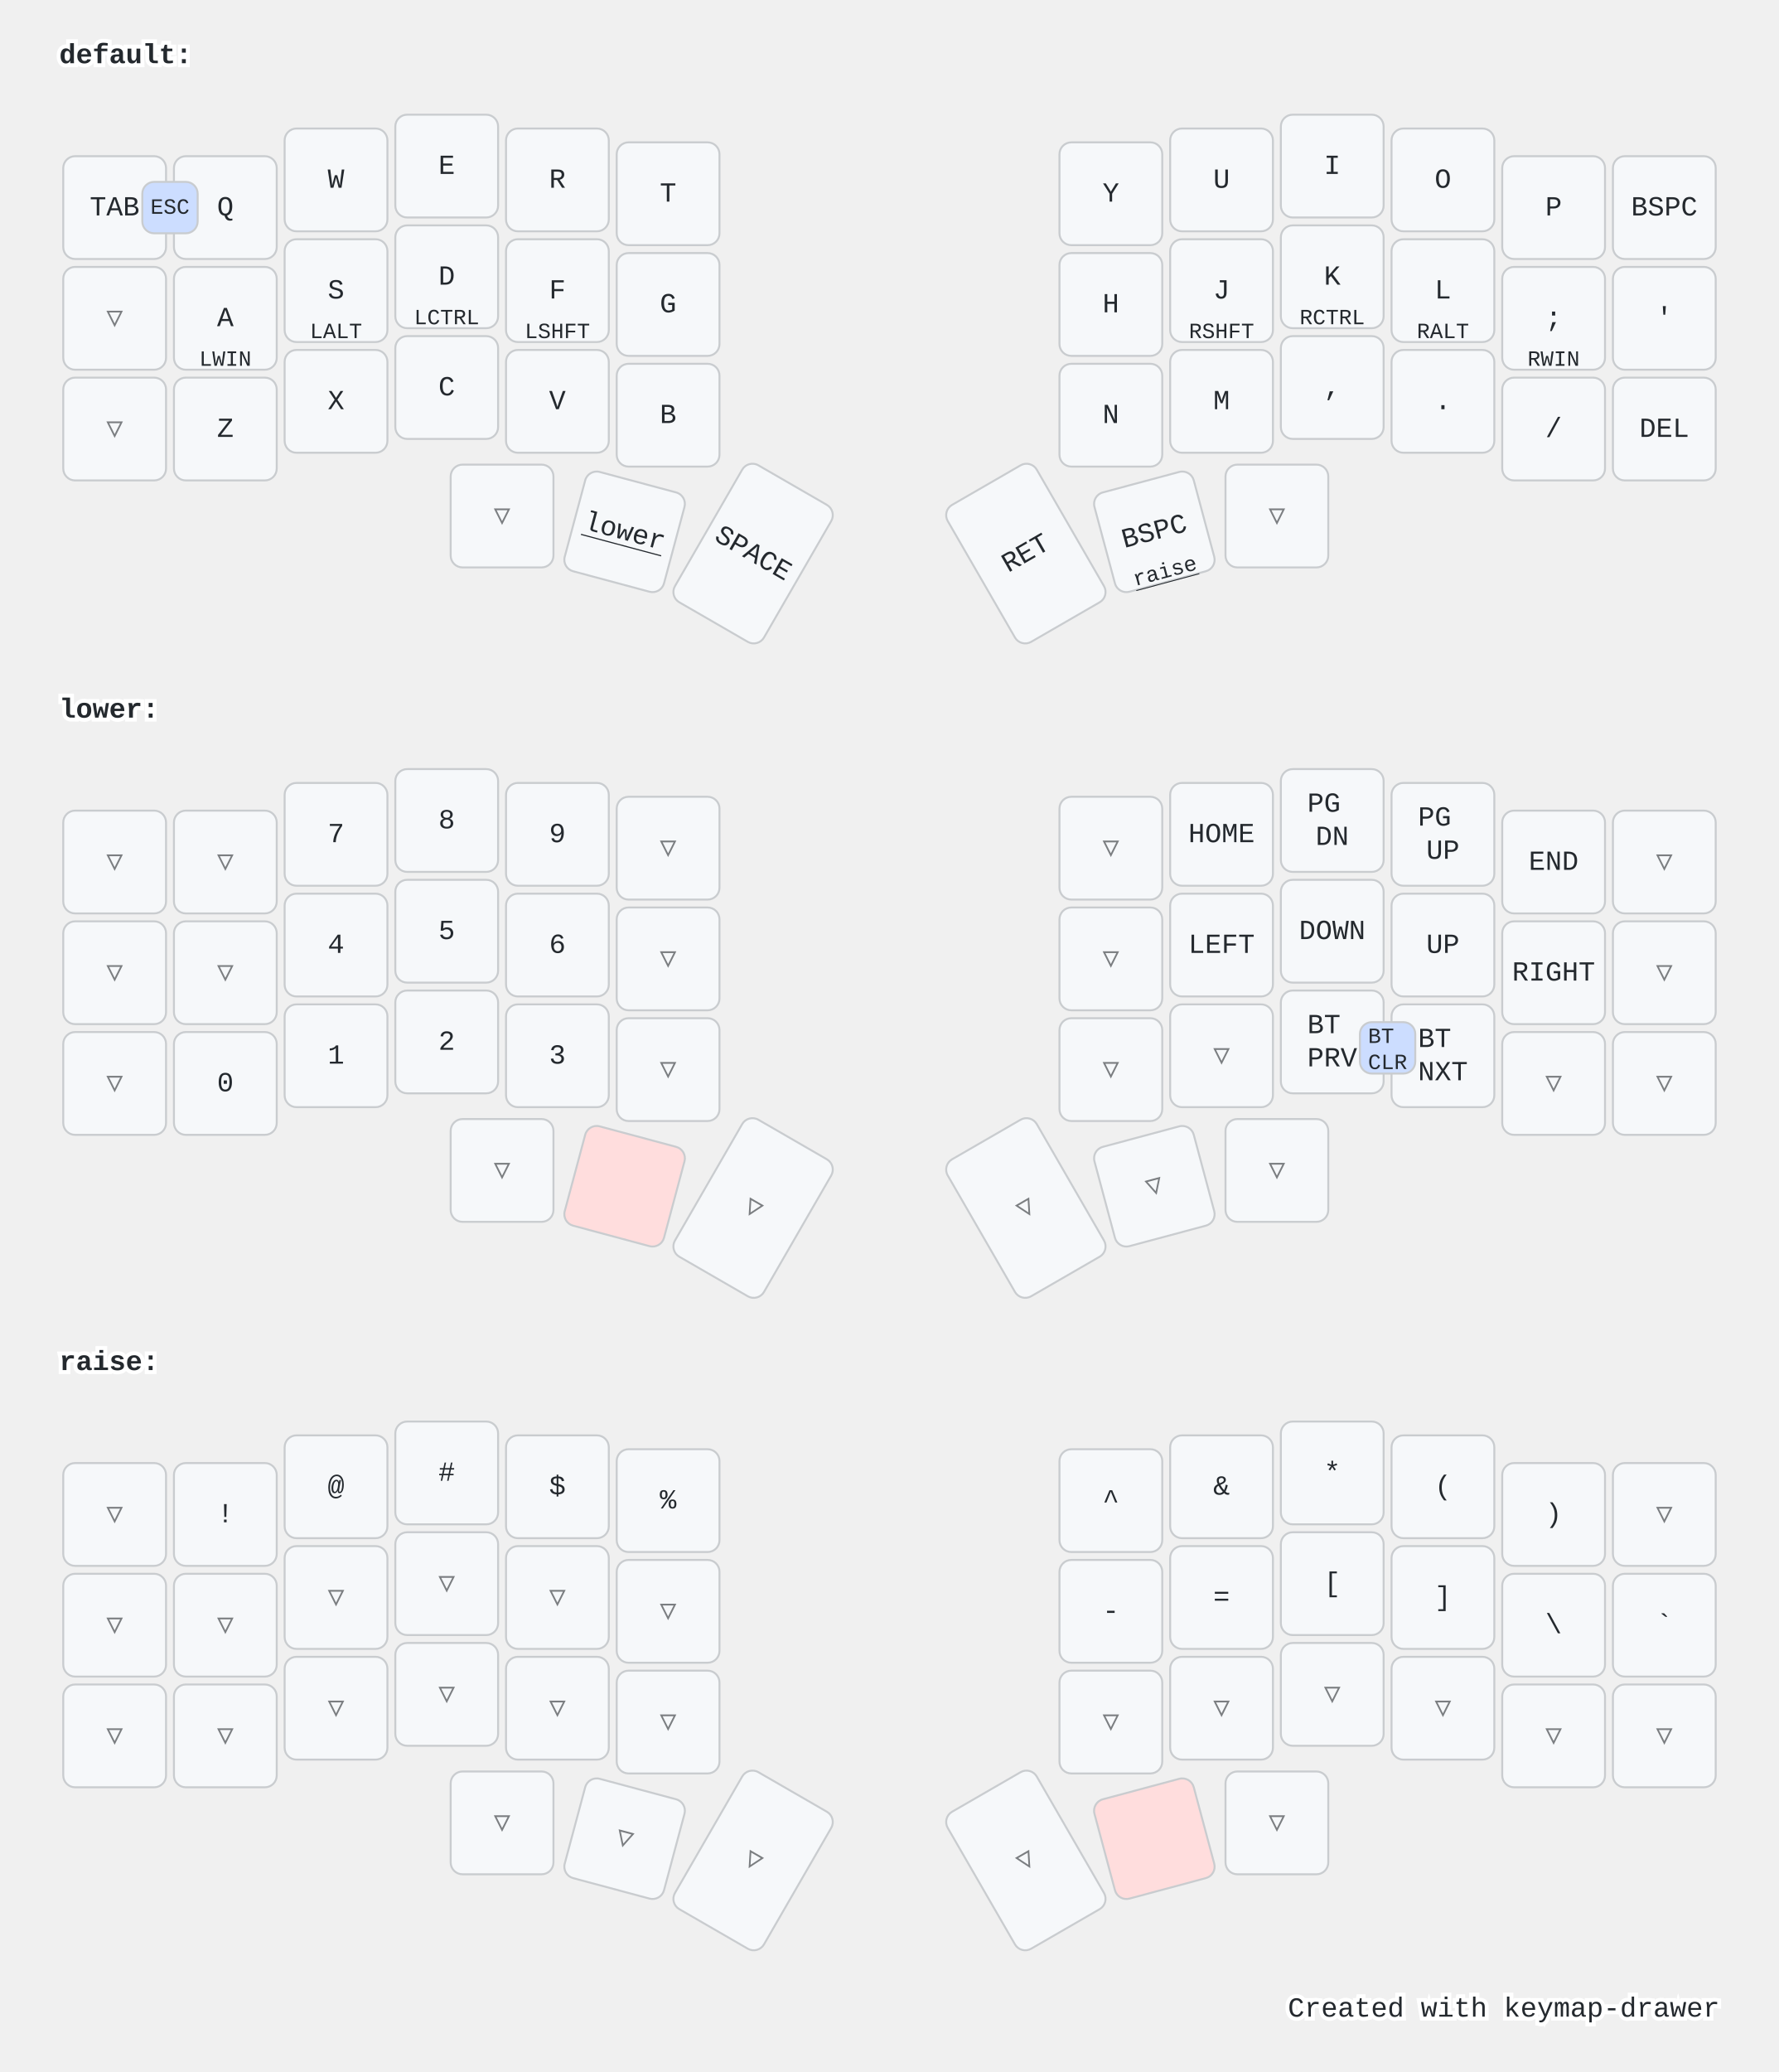
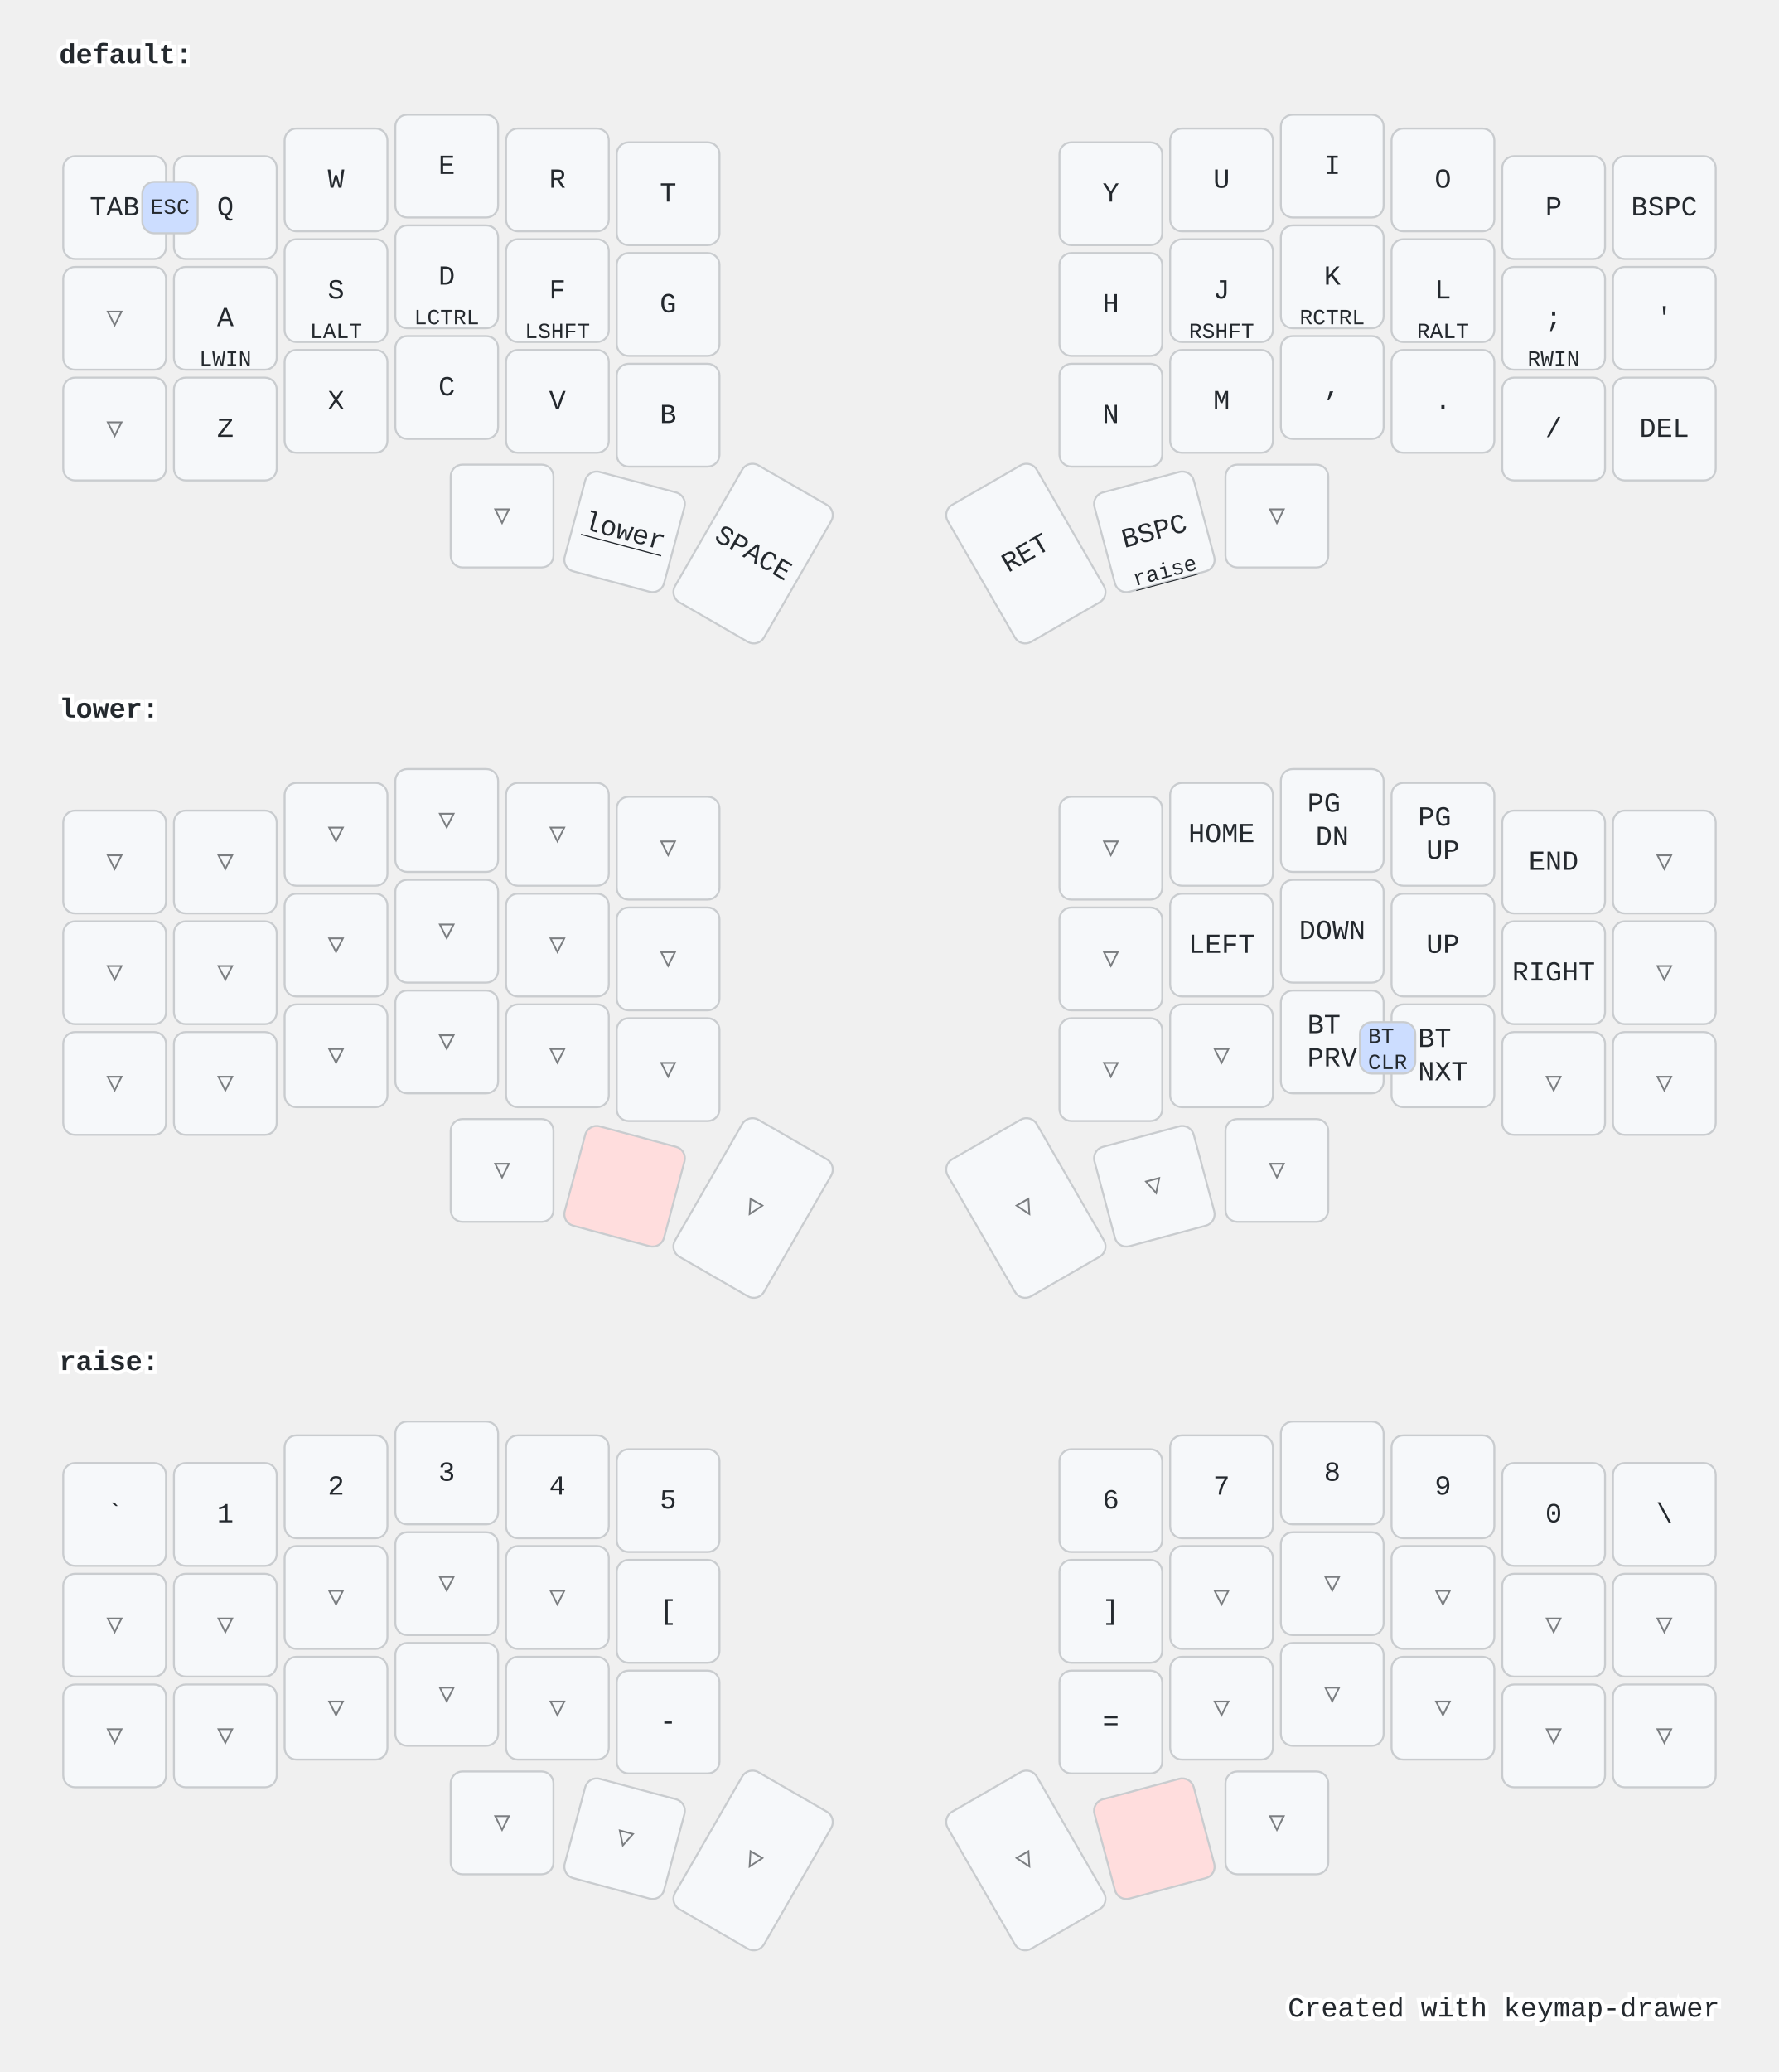
<svg xmlns="http://www.w3.org/2000/svg" width="900" height="1048" viewBox="0 0 900 1048" class="keymap">
  <style>/* inherit to force styles through use tags */
svg path {
    fill: inherit;
}

/* font and background color specifications */
svg.keymap {
    font-family: SFMono-Regular,Consolas,Liberation Mono,Menlo,monospace;
    font-size: 14px;
    font-kerning: normal;
    text-rendering: optimizeLegibility;
    fill: #24292e;
}

/* default key styling */
rect.key {
    fill: #f6f8fa;
}

rect.key, rect.combo {
    stroke: #c9cccf;
    stroke-width: 1;
}

/* default key side styling, only used is draw_key_sides is set */
rect.side {
    filter: brightness(90%);
}

/* color accent for combo boxes */
rect.combo, rect.combo-separate {
    fill: #cdf;
}

/* color accent for held keys */
rect.held, rect.combo.held {
    fill: #fdd;
}

/* color accent for ghost (optional) keys */
rect.ghost, rect.combo.ghost {
    stroke-dasharray: 4, 4;
    stroke-width: 2;
}

text {
    text-anchor: middle;
    dominant-baseline: middle;
}

/* styling for layer labels */
text.label {
    font-weight: bold;
    text-anchor: start;
    stroke: white;
    stroke-width: 4;
    paint-order: stroke;
}

/* styling for optional footer */
text.footer {
    text-anchor: end;
    dominant-baseline: auto;
    stroke: white;
    stroke-width: 4;
    paint-order: stroke;
}

/* styling for combo tap, and key non-tap label text */
text.combo, text.hold, text.shifted, text.left, text.right {
    font-size: 11px;
}

text.hold {
    text-anchor: middle;
    dominant-baseline: auto;
}

text.shifted {
    text-anchor: middle;
    dominant-baseline: hanging;
}

text.left {
    text-anchor: start;
}

text.right {
    text-anchor: end;
}

text.layer-activator {
    text-decoration: underline;
}

/* styling for hold/shifted label text in combo box */
text.combo.hold, text.combo.shifted, text.combo.left, text.combo.right {
    font-size: 8px;
}

/* lighter symbol for transparent keys */
text.trans {
    fill: #7b7e81;
}

/* styling for combo dendrons */
path.combo {
    stroke-width: 1;
    stroke: gray;
    fill: none;
}

/* Start Tabler Icons Cleanup */
/* cannot use height/width with glyphs */
.icon-tabler &gt; path {
    fill: inherit;
    stroke: inherit;
    stroke-width: 2;
}
/* hide tabler's default box */
.icon-tabler &gt; path[stroke="none"][fill="none"] {
    visibility: hidden;
}
/* End Tabler Icons Cleanup */

@media (prefers-color-scheme: dark) {
svg.keymap { fill: #d1d6db; }
rect.key { fill: #3f4750; }
rect.key, rect.combo { stroke: #60666c; }
rect.combo, rect.combo-separate { fill: #1f3d7a; }
rect.held, rect.combo.held { fill: #854747; }
text.label, text.footer { stroke: black; }
text.trans { fill: #7e8184; }
path.combo { stroke: #7f7f7f; }

}</style>
  <g transform="translate(30, 0)" class="layer-default">
    <text x="0" y="28" class="label" id="default">default:</text>
    <g transform="translate(0, 56)">
      <g transform="translate(28, 49)" class="key keypos-0">
        <rect rx="6" ry="6" x="-26" y="-26" width="52" height="52" class="key" />
        <text x="0" y="0" class="key tap">TAB</text>
      </g>
      <g transform="translate(84, 49)" class="key keypos-1">
        <rect rx="6" ry="6" x="-26" y="-26" width="52" height="52" class="key" />
        <text x="0" y="0" class="key tap">Q</text>
      </g>
      <g transform="translate(140, 35)" class="key keypos-2">
        <rect rx="6" ry="6" x="-26" y="-26" width="52" height="52" class="key" />
        <text x="0" y="0" class="key tap">W</text>
      </g>
      <g transform="translate(196, 28)" class="key keypos-3">
        <rect rx="6" ry="6" x="-26" y="-26" width="52" height="52" class="key" />
        <text x="0" y="0" class="key tap">E</text>
      </g>
      <g transform="translate(252, 35)" class="key keypos-4">
        <rect rx="6" ry="6" x="-26" y="-26" width="52" height="52" class="key" />
        <text x="0" y="0" class="key tap">R</text>
      </g>
      <g transform="translate(308, 42)" class="key keypos-5">
        <rect rx="6" ry="6" x="-26" y="-26" width="52" height="52" class="key" />
        <text x="0" y="0" class="key tap">T</text>
      </g>
      <g transform="translate(532, 42)" class="key keypos-6">
        <rect rx="6" ry="6" x="-26" y="-26" width="52" height="52" class="key" />
        <text x="0" y="0" class="key tap">Y</text>
      </g>
      <g transform="translate(588, 35)" class="key keypos-7">
        <rect rx="6" ry="6" x="-26" y="-26" width="52" height="52" class="key" />
        <text x="0" y="0" class="key tap">U</text>
      </g>
      <g transform="translate(644, 28)" class="key keypos-8">
        <rect rx="6" ry="6" x="-26" y="-26" width="52" height="52" class="key" />
        <text x="0" y="0" class="key tap">I</text>
      </g>
      <g transform="translate(700, 35)" class="key keypos-9">
        <rect rx="6" ry="6" x="-26" y="-26" width="52" height="52" class="key" />
        <text x="0" y="0" class="key tap">O</text>
      </g>
      <g transform="translate(756, 49)" class="key keypos-10">
        <rect rx="6" ry="6" x="-26" y="-26" width="52" height="52" class="key" />
        <text x="0" y="0" class="key tap">P</text>
      </g>
      <g transform="translate(812, 49)" class="key keypos-11">
        <rect rx="6" ry="6" x="-26" y="-26" width="52" height="52" class="key" />
        <text x="0" y="0" class="key tap">BSPC</text>
      </g>
      <g transform="translate(28, 105)" class="key trans keypos-12">
        <rect rx="6" ry="6" x="-26" y="-26" width="52" height="52" class="key trans" />
        <text x="0" y="0" class="key trans tap">▽</text>
      </g>
      <g transform="translate(84, 105)" class="key keypos-13">
        <rect rx="6" ry="6" x="-26" y="-26" width="52" height="52" class="key" />
        <text x="0" y="0" class="key tap">A</text>
        <text x="0" y="24" class="key hold">LWIN</text>
      </g>
      <g transform="translate(140, 91)" class="key keypos-14">
        <rect rx="6" ry="6" x="-26" y="-26" width="52" height="52" class="key" />
        <text x="0" y="0" class="key tap">S</text>
        <text x="0" y="24" class="key hold">LALT</text>
      </g>
      <g transform="translate(196, 84)" class="key keypos-15">
        <rect rx="6" ry="6" x="-26" y="-26" width="52" height="52" class="key" />
        <text x="0" y="0" class="key tap">D</text>
        <text x="0" y="24" class="key hold">LCTRL</text>
      </g>
      <g transform="translate(252, 91)" class="key keypos-16">
        <rect rx="6" ry="6" x="-26" y="-26" width="52" height="52" class="key" />
        <text x="0" y="0" class="key tap">F</text>
        <text x="0" y="24" class="key hold">LSHFT</text>
      </g>
      <g transform="translate(308, 98)" class="key keypos-17">
        <rect rx="6" ry="6" x="-26" y="-26" width="52" height="52" class="key" />
        <text x="0" y="0" class="key tap">G</text>
      </g>
      <g transform="translate(532, 98)" class="key keypos-18">
        <rect rx="6" ry="6" x="-26" y="-26" width="52" height="52" class="key" />
        <text x="0" y="0" class="key tap">H</text>
      </g>
      <g transform="translate(588, 91)" class="key keypos-19">
        <rect rx="6" ry="6" x="-26" y="-26" width="52" height="52" class="key" />
        <text x="0" y="0" class="key tap">J</text>
        <text x="0" y="24" class="key hold">RSHFT</text>
      </g>
      <g transform="translate(644, 84)" class="key keypos-20">
        <rect rx="6" ry="6" x="-26" y="-26" width="52" height="52" class="key" />
        <text x="0" y="0" class="key tap">K</text>
        <text x="0" y="24" class="key hold">RCTRL</text>
      </g>
      <g transform="translate(700, 91)" class="key keypos-21">
        <rect rx="6" ry="6" x="-26" y="-26" width="52" height="52" class="key" />
        <text x="0" y="0" class="key tap">L</text>
        <text x="0" y="24" class="key hold">RALT</text>
      </g>
      <g transform="translate(756, 105)" class="key keypos-22">
        <rect rx="6" ry="6" x="-26" y="-26" width="52" height="52" class="key" />
        <text x="0" y="0" class="key tap">;</text>
        <text x="0" y="24" class="key hold">RWIN</text>
      </g>
      <g transform="translate(812, 105)" class="key keypos-23">
        <rect rx="6" ry="6" x="-26" y="-26" width="52" height="52" class="key" />
        <text x="0" y="0" class="key tap">'</text>
      </g>
      <g transform="translate(28, 161)" class="key trans keypos-24">
        <rect rx="6" ry="6" x="-26" y="-26" width="52" height="52" class="key trans" />
        <text x="0" y="0" class="key trans tap">▽</text>
      </g>
      <g transform="translate(84, 161)" class="key keypos-25">
        <rect rx="6" ry="6" x="-26" y="-26" width="52" height="52" class="key" />
        <text x="0" y="0" class="key tap">Z</text>
      </g>
      <g transform="translate(140, 147)" class="key keypos-26">
        <rect rx="6" ry="6" x="-26" y="-26" width="52" height="52" class="key" />
        <text x="0" y="0" class="key tap">X</text>
      </g>
      <g transform="translate(196, 140)" class="key keypos-27">
        <rect rx="6" ry="6" x="-26" y="-26" width="52" height="52" class="key" />
        <text x="0" y="0" class="key tap">C</text>
      </g>
      <g transform="translate(252, 147)" class="key keypos-28">
        <rect rx="6" ry="6" x="-26" y="-26" width="52" height="52" class="key" />
        <text x="0" y="0" class="key tap">V</text>
      </g>
      <g transform="translate(308, 154)" class="key keypos-29">
        <rect rx="6" ry="6" x="-26" y="-26" width="52" height="52" class="key" />
        <text x="0" y="0" class="key tap">B</text>
      </g>
      <g transform="translate(532, 154)" class="key keypos-30">
        <rect rx="6" ry="6" x="-26" y="-26" width="52" height="52" class="key" />
        <text x="0" y="0" class="key tap">N</text>
      </g>
      <g transform="translate(588, 147)" class="key keypos-31">
        <rect rx="6" ry="6" x="-26" y="-26" width="52" height="52" class="key" />
        <text x="0" y="0" class="key tap">M</text>
      </g>
      <g transform="translate(644, 140)" class="key keypos-32">
        <rect rx="6" ry="6" x="-26" y="-26" width="52" height="52" class="key" />
        <text x="0" y="0" class="key tap">,</text>
      </g>
      <g transform="translate(700, 147)" class="key keypos-33">
        <rect rx="6" ry="6" x="-26" y="-26" width="52" height="52" class="key" />
        <text x="0" y="0" class="key tap">.</text>
      </g>
      <g transform="translate(756, 161)" class="key keypos-34">
        <rect rx="6" ry="6" x="-26" y="-26" width="52" height="52" class="key" />
        <text x="0" y="0" class="key tap">/</text>
      </g>
      <g transform="translate(812, 161)" class="key keypos-35">
        <rect rx="6" ry="6" x="-26" y="-26" width="52" height="52" class="key" />
        <text x="0" y="0" class="key tap">DEL</text>
      </g>
      <g transform="translate(224, 205)" class="key trans keypos-36">
        <rect rx="6" ry="6" x="-26" y="-26" width="52" height="52" class="key trans" />
        <text x="0" y="0" class="key trans tap">▽</text>
      </g>
      <g transform="translate(286, 213) rotate(15.0)" class="key keypos-37">
        <rect rx="6" ry="6" x="-26" y="-26" width="52" height="52" class="key" />
        <a href="#lower">
          <text x="0" y="0" class="key tap layer-activator">lower</text>
        </a>
      </g>
      <g transform="translate(351, 224) rotate(30.0)" class="key keypos-38">
        <rect rx="6" ry="6" x="-26" y="-40" width="52" height="80" class="key" />
        <text x="0" y="0" class="key tap">SPACE</text>
      </g>
      <g transform="translate(489, 224) rotate(-30.0)" class="key keypos-39">
        <rect rx="6" ry="6" x="-26" y="-40" width="52" height="80" class="key" />
        <text x="0" y="0" class="key tap">RET</text>
      </g>
      <g transform="translate(554, 213) rotate(-15.0)" class="key keypos-40">
        <rect rx="6" ry="6" x="-26" y="-26" width="52" height="52" class="key" />
        <text x="0" y="0" class="key tap">BSPC</text>
        <a href="#raise">
          <text x="0" y="24" class="key hold layer-activator">raise</text>
        </a>
      </g>
      <g transform="translate(616, 205)" class="key trans keypos-41">
        <rect rx="6" ry="6" x="-26" y="-26" width="52" height="52" class="key trans" />
        <text x="0" y="0" class="key trans tap">▽</text>
      </g>
      <g class="combo combopos-0">
        <rect rx="6" ry="6" x="42" y="36" width="28" height="26" class="combo" />
        <text x="56" y="49" class="combo tap">ESC</text>
      </g>
    </g>
  </g>
  <g transform="translate(30, 331)" class="layer-lower">
    <text x="0" y="28" class="label" id="lower">lower:</text>
    <g transform="translate(0, 56)">
      <g transform="translate(28, 49)" class="key trans keypos-0">
        <rect rx="6" ry="6" x="-26" y="-26" width="52" height="52" class="key trans" />
        <text x="0" y="0" class="key trans tap">▽</text>
      </g>
      <g transform="translate(84, 49)" class="key trans keypos-1">
        <rect rx="6" ry="6" x="-26" y="-26" width="52" height="52" class="key trans" />
        <text x="0" y="0" class="key trans tap">▽</text>
      </g>
-       <g transform="translate(140, 35)" class="key keypos-2">
-         <rect rx="6" ry="6" x="-26" y="-26" width="52" height="52" class="key" />
-         <text x="0" y="0" class="key tap">7</text>
-       </g>
-       <g transform="translate(196, 28)" class="key keypos-3">
-         <rect rx="6" ry="6" x="-26" y="-26" width="52" height="52" class="key" />
-         <text x="0" y="0" class="key tap">8</text>
-       </g>
-       <g transform="translate(252, 35)" class="key keypos-4">
-         <rect rx="6" ry="6" x="-26" y="-26" width="52" height="52" class="key" />
-         <text x="0" y="0" class="key tap">9</text>
+       <g transform="translate(140, 35)" class="key trans keypos-2">
+         <rect rx="6" ry="6" x="-26" y="-26" width="52" height="52" class="key trans" />
+         <text x="0" y="0" class="key trans tap">▽</text>
+       </g>
+       <g transform="translate(196, 28)" class="key trans keypos-3">
+         <rect rx="6" ry="6" x="-26" y="-26" width="52" height="52" class="key trans" />
+         <text x="0" y="0" class="key trans tap">▽</text>
+       </g>
+       <g transform="translate(252, 35)" class="key trans keypos-4">
+         <rect rx="6" ry="6" x="-26" y="-26" width="52" height="52" class="key trans" />
+         <text x="0" y="0" class="key trans tap">▽</text>
      </g>
      <g transform="translate(308, 42)" class="key trans keypos-5">
        <rect rx="6" ry="6" x="-26" y="-26" width="52" height="52" class="key trans" />
        <text x="0" y="0" class="key trans tap">▽</text>
      </g>
      <g transform="translate(532, 42)" class="key trans keypos-6">
        <rect rx="6" ry="6" x="-26" y="-26" width="52" height="52" class="key trans" />
        <text x="0" y="0" class="key trans tap">▽</text>
      </g>
      <g transform="translate(588, 35)" class="key keypos-7">
        <rect rx="6" ry="6" x="-26" y="-26" width="52" height="52" class="key" />
        <text x="0" y="0" class="key tap">HOME</text>
      </g>
      <g transform="translate(644, 28)" class="key keypos-8">
        <rect rx="6" ry="6" x="-26" y="-26" width="52" height="52" class="key" />
        <text x="0" y="0" class="key tap">
          <tspan x="0" dy="-0.6em">PG</tspan>
          <tspan x="0" dy="1.2em">DN</tspan>
        </text>
      </g>
      <g transform="translate(700, 35)" class="key keypos-9">
        <rect rx="6" ry="6" x="-26" y="-26" width="52" height="52" class="key" />
        <text x="0" y="0" class="key tap">
          <tspan x="0" dy="-0.6em">PG</tspan>
          <tspan x="0" dy="1.2em">UP</tspan>
        </text>
      </g>
      <g transform="translate(756, 49)" class="key keypos-10">
        <rect rx="6" ry="6" x="-26" y="-26" width="52" height="52" class="key" />
        <text x="0" y="0" class="key tap">END</text>
      </g>
      <g transform="translate(812, 49)" class="key trans keypos-11">
        <rect rx="6" ry="6" x="-26" y="-26" width="52" height="52" class="key trans" />
        <text x="0" y="0" class="key trans tap">▽</text>
      </g>
      <g transform="translate(28, 105)" class="key trans keypos-12">
        <rect rx="6" ry="6" x="-26" y="-26" width="52" height="52" class="key trans" />
        <text x="0" y="0" class="key trans tap">▽</text>
      </g>
      <g transform="translate(84, 105)" class="key trans keypos-13">
        <rect rx="6" ry="6" x="-26" y="-26" width="52" height="52" class="key trans" />
        <text x="0" y="0" class="key trans tap">▽</text>
      </g>
-       <g transform="translate(140, 91)" class="key keypos-14">
-         <rect rx="6" ry="6" x="-26" y="-26" width="52" height="52" class="key" />
-         <text x="0" y="0" class="key tap">4</text>
-       </g>
-       <g transform="translate(196, 84)" class="key keypos-15">
-         <rect rx="6" ry="6" x="-26" y="-26" width="52" height="52" class="key" />
-         <text x="0" y="0" class="key tap">5</text>
-       </g>
-       <g transform="translate(252, 91)" class="key keypos-16">
-         <rect rx="6" ry="6" x="-26" y="-26" width="52" height="52" class="key" />
-         <text x="0" y="0" class="key tap">6</text>
+       <g transform="translate(140, 91)" class="key trans keypos-14">
+         <rect rx="6" ry="6" x="-26" y="-26" width="52" height="52" class="key trans" />
+         <text x="0" y="0" class="key trans tap">▽</text>
+       </g>
+       <g transform="translate(196, 84)" class="key trans keypos-15">
+         <rect rx="6" ry="6" x="-26" y="-26" width="52" height="52" class="key trans" />
+         <text x="0" y="0" class="key trans tap">▽</text>
+       </g>
+       <g transform="translate(252, 91)" class="key trans keypos-16">
+         <rect rx="6" ry="6" x="-26" y="-26" width="52" height="52" class="key trans" />
+         <text x="0" y="0" class="key trans tap">▽</text>
      </g>
      <g transform="translate(308, 98)" class="key trans keypos-17">
        <rect rx="6" ry="6" x="-26" y="-26" width="52" height="52" class="key trans" />
        <text x="0" y="0" class="key trans tap">▽</text>
      </g>
      <g transform="translate(532, 98)" class="key trans keypos-18">
        <rect rx="6" ry="6" x="-26" y="-26" width="52" height="52" class="key trans" />
        <text x="0" y="0" class="key trans tap">▽</text>
      </g>
      <g transform="translate(588, 91)" class="key keypos-19">
        <rect rx="6" ry="6" x="-26" y="-26" width="52" height="52" class="key" />
        <text x="0" y="0" class="key tap">LEFT</text>
      </g>
      <g transform="translate(644, 84)" class="key keypos-20">
        <rect rx="6" ry="6" x="-26" y="-26" width="52" height="52" class="key" />
        <text x="0" y="0" class="key tap">DOWN</text>
      </g>
      <g transform="translate(700, 91)" class="key keypos-21">
        <rect rx="6" ry="6" x="-26" y="-26" width="52" height="52" class="key" />
        <text x="0" y="0" class="key tap">UP</text>
      </g>
      <g transform="translate(756, 105)" class="key keypos-22">
        <rect rx="6" ry="6" x="-26" y="-26" width="52" height="52" class="key" />
        <text x="0" y="0" class="key tap">RIGHT</text>
      </g>
      <g transform="translate(812, 105)" class="key trans keypos-23">
        <rect rx="6" ry="6" x="-26" y="-26" width="52" height="52" class="key trans" />
        <text x="0" y="0" class="key trans tap">▽</text>
      </g>
      <g transform="translate(28, 161)" class="key trans keypos-24">
        <rect rx="6" ry="6" x="-26" y="-26" width="52" height="52" class="key trans" />
        <text x="0" y="0" class="key trans tap">▽</text>
      </g>
-       <g transform="translate(84, 161)" class="key keypos-25">
-         <rect rx="6" ry="6" x="-26" y="-26" width="52" height="52" class="key" />
-         <text x="0" y="0" class="key tap">0</text>
-       </g>
-       <g transform="translate(140, 147)" class="key keypos-26">
-         <rect rx="6" ry="6" x="-26" y="-26" width="52" height="52" class="key" />
-         <text x="0" y="0" class="key tap">1</text>
-       </g>
-       <g transform="translate(196, 140)" class="key keypos-27">
-         <rect rx="6" ry="6" x="-26" y="-26" width="52" height="52" class="key" />
-         <text x="0" y="0" class="key tap">2</text>
-       </g>
-       <g transform="translate(252, 147)" class="key keypos-28">
-         <rect rx="6" ry="6" x="-26" y="-26" width="52" height="52" class="key" />
-         <text x="0" y="0" class="key tap">3</text>
+       <g transform="translate(84, 161)" class="key trans keypos-25">
+         <rect rx="6" ry="6" x="-26" y="-26" width="52" height="52" class="key trans" />
+         <text x="0" y="0" class="key trans tap">▽</text>
+       </g>
+       <g transform="translate(140, 147)" class="key trans keypos-26">
+         <rect rx="6" ry="6" x="-26" y="-26" width="52" height="52" class="key trans" />
+         <text x="0" y="0" class="key trans tap">▽</text>
+       </g>
+       <g transform="translate(196, 140)" class="key trans keypos-27">
+         <rect rx="6" ry="6" x="-26" y="-26" width="52" height="52" class="key trans" />
+         <text x="0" y="0" class="key trans tap">▽</text>
+       </g>
+       <g transform="translate(252, 147)" class="key trans keypos-28">
+         <rect rx="6" ry="6" x="-26" y="-26" width="52" height="52" class="key trans" />
+         <text x="0" y="0" class="key trans tap">▽</text>
      </g>
      <g transform="translate(308, 154)" class="key trans keypos-29">
        <rect rx="6" ry="6" x="-26" y="-26" width="52" height="52" class="key trans" />
        <text x="0" y="0" class="key trans tap">▽</text>
      </g>
      <g transform="translate(532, 154)" class="key trans keypos-30">
        <rect rx="6" ry="6" x="-26" y="-26" width="52" height="52" class="key trans" />
        <text x="0" y="0" class="key trans tap">▽</text>
      </g>
      <g transform="translate(588, 147)" class="key trans keypos-31">
        <rect rx="6" ry="6" x="-26" y="-26" width="52" height="52" class="key trans" />
        <text x="0" y="0" class="key trans tap">▽</text>
      </g>
      <g transform="translate(644, 140)" class="key keypos-32">
        <rect rx="6" ry="6" x="-26" y="-26" width="52" height="52" class="key" />
        <text x="0" y="0" class="key tap">
          <tspan x="0" dy="-0.6em">BT</tspan>
          <tspan x="0" dy="1.2em">PRV</tspan>
        </text>
      </g>
      <g transform="translate(700, 147)" class="key keypos-33">
        <rect rx="6" ry="6" x="-26" y="-26" width="52" height="52" class="key" />
        <text x="0" y="0" class="key tap">
          <tspan x="0" dy="-0.6em">BT</tspan>
          <tspan x="0" dy="1.2em">NXT</tspan>
        </text>
      </g>
      <g transform="translate(756, 161)" class="key trans keypos-34">
        <rect rx="6" ry="6" x="-26" y="-26" width="52" height="52" class="key trans" />
        <text x="0" y="0" class="key trans tap">▽</text>
      </g>
      <g transform="translate(812, 161)" class="key trans keypos-35">
        <rect rx="6" ry="6" x="-26" y="-26" width="52" height="52" class="key trans" />
        <text x="0" y="0" class="key trans tap">▽</text>
      </g>
      <g transform="translate(224, 205)" class="key trans keypos-36">
        <rect rx="6" ry="6" x="-26" y="-26" width="52" height="52" class="key trans" />
        <text x="0" y="0" class="key trans tap">▽</text>
      </g>
      <g transform="translate(286, 213) rotate(15.0)" class="key held keypos-37">
        <rect rx="6" ry="6" x="-26" y="-26" width="52" height="52" class="key held" />
      </g>
      <g transform="translate(351, 224) rotate(30.0)" class="key trans keypos-38">
        <rect rx="6" ry="6" x="-26" y="-40" width="52" height="80" class="key trans" />
        <text x="0" y="0" class="key trans tap">▽</text>
      </g>
      <g transform="translate(489, 224) rotate(-30.0)" class="key trans keypos-39">
        <rect rx="6" ry="6" x="-26" y="-40" width="52" height="80" class="key trans" />
        <text x="0" y="0" class="key trans tap">▽</text>
      </g>
      <g transform="translate(554, 213) rotate(-15.0)" class="key trans keypos-40">
        <rect rx="6" ry="6" x="-26" y="-26" width="52" height="52" class="key trans" />
        <text x="0" y="0" class="key trans tap">▽</text>
      </g>
      <g transform="translate(616, 205)" class="key trans keypos-41">
        <rect rx="6" ry="6" x="-26" y="-26" width="52" height="52" class="key trans" />
        <text x="0" y="0" class="key trans tap">▽</text>
      </g>
      <g class="combo combopos-0">
        <rect rx="6" ry="6" x="658" y="130" width="28" height="26" class="combo" />
        <text x="672" y="144" class="combo tap">
          <tspan x="672" dy="-0.6em">BT</tspan>
          <tspan x="672" dy="1.2em">CLR</tspan>
        </text>
      </g>
    </g>
  </g>
  <g transform="translate(30, 661)" class="layer-raise">
    <text x="0" y="28" class="label" id="raise">raise:</text>
    <g transform="translate(0, 56)">
-       <g transform="translate(28, 49)" class="key trans keypos-0">
-         <rect rx="6" ry="6" x="-26" y="-26" width="52" height="52" class="key trans" />
-         <text x="0" y="0" class="key trans tap">▽</text>
+       <g transform="translate(28, 49)" class="key keypos-0">
+         <rect rx="6" ry="6" x="-26" y="-26" width="52" height="52" class="key" />
+         <text x="0" y="0" class="key tap">`</text>
      </g>
      <g transform="translate(84, 49)" class="key keypos-1">
        <rect rx="6" ry="6" x="-26" y="-26" width="52" height="52" class="key" />
-         <text x="0" y="0" class="key tap">!</text>
+         <text x="0" y="0" class="key tap">1</text>
      </g>
      <g transform="translate(140, 35)" class="key keypos-2">
        <rect rx="6" ry="6" x="-26" y="-26" width="52" height="52" class="key" />
-         <text x="0" y="0" class="key tap">@</text>
+         <text x="0" y="0" class="key tap">2</text>
      </g>
      <g transform="translate(196, 28)" class="key keypos-3">
        <rect rx="6" ry="6" x="-26" y="-26" width="52" height="52" class="key" />
-         <text x="0" y="0" class="key tap">#</text>
+         <text x="0" y="0" class="key tap">3</text>
      </g>
      <g transform="translate(252, 35)" class="key keypos-4">
        <rect rx="6" ry="6" x="-26" y="-26" width="52" height="52" class="key" />
-         <text x="0" y="0" class="key tap">$</text>
+         <text x="0" y="0" class="key tap">4</text>
      </g>
      <g transform="translate(308, 42)" class="key keypos-5">
        <rect rx="6" ry="6" x="-26" y="-26" width="52" height="52" class="key" />
-         <text x="0" y="0" class="key tap">%</text>
+         <text x="0" y="0" class="key tap">5</text>
      </g>
      <g transform="translate(532, 42)" class="key keypos-6">
        <rect rx="6" ry="6" x="-26" y="-26" width="52" height="52" class="key" />
-         <text x="0" y="0" class="key tap">^</text>
+         <text x="0" y="0" class="key tap">6</text>
      </g>
      <g transform="translate(588, 35)" class="key keypos-7">
        <rect rx="6" ry="6" x="-26" y="-26" width="52" height="52" class="key" />
-         <text x="0" y="0" class="key tap">&amp;</text>
+         <text x="0" y="0" class="key tap">7</text>
      </g>
      <g transform="translate(644, 28)" class="key keypos-8">
        <rect rx="6" ry="6" x="-26" y="-26" width="52" height="52" class="key" />
-         <text x="0" y="0" class="key tap">*</text>
+         <text x="0" y="0" class="key tap">8</text>
      </g>
      <g transform="translate(700, 35)" class="key keypos-9">
        <rect rx="6" ry="6" x="-26" y="-26" width="52" height="52" class="key" />
-         <text x="0" y="0" class="key tap">(</text>
+         <text x="0" y="0" class="key tap">9</text>
      </g>
      <g transform="translate(756, 49)" class="key keypos-10">
        <rect rx="6" ry="6" x="-26" y="-26" width="52" height="52" class="key" />
-         <text x="0" y="0" class="key tap">)</text>
-       </g>
-       <g transform="translate(812, 49)" class="key trans keypos-11">
-         <rect rx="6" ry="6" x="-26" y="-26" width="52" height="52" class="key trans" />
-         <text x="0" y="0" class="key trans tap">▽</text>
+         <text x="0" y="0" class="key tap">0</text>
+       </g>
+       <g transform="translate(812, 49)" class="key keypos-11">
+         <rect rx="6" ry="6" x="-26" y="-26" width="52" height="52" class="key" />
+         <text x="0" y="0" class="key tap">\</text>
      </g>
      <g transform="translate(28, 105)" class="key trans keypos-12">
        <rect rx="6" ry="6" x="-26" y="-26" width="52" height="52" class="key trans" />
        <text x="0" y="0" class="key trans tap">▽</text>
      </g>
      <g transform="translate(84, 105)" class="key trans keypos-13">
        <rect rx="6" ry="6" x="-26" y="-26" width="52" height="52" class="key trans" />
        <text x="0" y="0" class="key trans tap">▽</text>
      </g>
      <g transform="translate(140, 91)" class="key trans keypos-14">
        <rect rx="6" ry="6" x="-26" y="-26" width="52" height="52" class="key trans" />
        <text x="0" y="0" class="key trans tap">▽</text>
      </g>
      <g transform="translate(196, 84)" class="key trans keypos-15">
        <rect rx="6" ry="6" x="-26" y="-26" width="52" height="52" class="key trans" />
        <text x="0" y="0" class="key trans tap">▽</text>
      </g>
      <g transform="translate(252, 91)" class="key trans keypos-16">
        <rect rx="6" ry="6" x="-26" y="-26" width="52" height="52" class="key trans" />
        <text x="0" y="0" class="key trans tap">▽</text>
      </g>
-       <g transform="translate(308, 98)" class="key trans keypos-17">
-         <rect rx="6" ry="6" x="-26" y="-26" width="52" height="52" class="key trans" />
-         <text x="0" y="0" class="key trans tap">▽</text>
+       <g transform="translate(308, 98)" class="key keypos-17">
+         <rect rx="6" ry="6" x="-26" y="-26" width="52" height="52" class="key" />
+         <text x="0" y="0" class="key tap">[</text>
      </g>
      <g transform="translate(532, 98)" class="key keypos-18">
        <rect rx="6" ry="6" x="-26" y="-26" width="52" height="52" class="key" />
+         <text x="0" y="0" class="key tap">]</text>
+       </g>
+       <g transform="translate(588, 91)" class="key trans keypos-19">
+         <rect rx="6" ry="6" x="-26" y="-26" width="52" height="52" class="key trans" />
+         <text x="0" y="0" class="key trans tap">▽</text>
+       </g>
+       <g transform="translate(644, 84)" class="key trans keypos-20">
+         <rect rx="6" ry="6" x="-26" y="-26" width="52" height="52" class="key trans" />
+         <text x="0" y="0" class="key trans tap">▽</text>
+       </g>
+       <g transform="translate(700, 91)" class="key trans keypos-21">
+         <rect rx="6" ry="6" x="-26" y="-26" width="52" height="52" class="key trans" />
+         <text x="0" y="0" class="key trans tap">▽</text>
+       </g>
+       <g transform="translate(756, 105)" class="key trans keypos-22">
+         <rect rx="6" ry="6" x="-26" y="-26" width="52" height="52" class="key trans" />
+         <text x="0" y="0" class="key trans tap">▽</text>
+       </g>
+       <g transform="translate(812, 105)" class="key trans keypos-23">
+         <rect rx="6" ry="6" x="-26" y="-26" width="52" height="52" class="key trans" />
+         <text x="0" y="0" class="key trans tap">▽</text>
+       </g>
+       <g transform="translate(28, 161)" class="key trans keypos-24">
+         <rect rx="6" ry="6" x="-26" y="-26" width="52" height="52" class="key trans" />
+         <text x="0" y="0" class="key trans tap">▽</text>
+       </g>
+       <g transform="translate(84, 161)" class="key trans keypos-25">
+         <rect rx="6" ry="6" x="-26" y="-26" width="52" height="52" class="key trans" />
+         <text x="0" y="0" class="key trans tap">▽</text>
+       </g>
+       <g transform="translate(140, 147)" class="key trans keypos-26">
+         <rect rx="6" ry="6" x="-26" y="-26" width="52" height="52" class="key trans" />
+         <text x="0" y="0" class="key trans tap">▽</text>
+       </g>
+       <g transform="translate(196, 140)" class="key trans keypos-27">
+         <rect rx="6" ry="6" x="-26" y="-26" width="52" height="52" class="key trans" />
+         <text x="0" y="0" class="key trans tap">▽</text>
+       </g>
+       <g transform="translate(252, 147)" class="key trans keypos-28">
+         <rect rx="6" ry="6" x="-26" y="-26" width="52" height="52" class="key trans" />
+         <text x="0" y="0" class="key trans tap">▽</text>
+       </g>
+       <g transform="translate(308, 154)" class="key keypos-29">
+         <rect rx="6" ry="6" x="-26" y="-26" width="52" height="52" class="key" />
        <text x="0" y="0" class="key tap">-</text>
      </g>
-       <g transform="translate(588, 91)" class="key keypos-19">
+       <g transform="translate(532, 154)" class="key keypos-30">
        <rect rx="6" ry="6" x="-26" y="-26" width="52" height="52" class="key" />
        <text x="0" y="0" class="key tap">=</text>
-       </g>
-       <g transform="translate(644, 84)" class="key keypos-20">
-         <rect rx="6" ry="6" x="-26" y="-26" width="52" height="52" class="key" />
-         <text x="0" y="0" class="key tap">[</text>
-       </g>
-       <g transform="translate(700, 91)" class="key keypos-21">
-         <rect rx="6" ry="6" x="-26" y="-26" width="52" height="52" class="key" />
-         <text x="0" y="0" class="key tap">]</text>
-       </g>
-       <g transform="translate(756, 105)" class="key keypos-22">
-         <rect rx="6" ry="6" x="-26" y="-26" width="52" height="52" class="key" />
-         <text x="0" y="0" class="key tap">\</text>
-       </g>
-       <g transform="translate(812, 105)" class="key keypos-23">
-         <rect rx="6" ry="6" x="-26" y="-26" width="52" height="52" class="key" />
-         <text x="0" y="0" class="key tap">`</text>
-       </g>
-       <g transform="translate(28, 161)" class="key trans keypos-24">
-         <rect rx="6" ry="6" x="-26" y="-26" width="52" height="52" class="key trans" />
-         <text x="0" y="0" class="key trans tap">▽</text>
-       </g>
-       <g transform="translate(84, 161)" class="key trans keypos-25">
-         <rect rx="6" ry="6" x="-26" y="-26" width="52" height="52" class="key trans" />
-         <text x="0" y="0" class="key trans tap">▽</text>
-       </g>
-       <g transform="translate(140, 147)" class="key trans keypos-26">
-         <rect rx="6" ry="6" x="-26" y="-26" width="52" height="52" class="key trans" />
-         <text x="0" y="0" class="key trans tap">▽</text>
-       </g>
-       <g transform="translate(196, 140)" class="key trans keypos-27">
-         <rect rx="6" ry="6" x="-26" y="-26" width="52" height="52" class="key trans" />
-         <text x="0" y="0" class="key trans tap">▽</text>
-       </g>
-       <g transform="translate(252, 147)" class="key trans keypos-28">
-         <rect rx="6" ry="6" x="-26" y="-26" width="52" height="52" class="key trans" />
-         <text x="0" y="0" class="key trans tap">▽</text>
-       </g>
-       <g transform="translate(308, 154)" class="key trans keypos-29">
-         <rect rx="6" ry="6" x="-26" y="-26" width="52" height="52" class="key trans" />
-         <text x="0" y="0" class="key trans tap">▽</text>
-       </g>
-       <g transform="translate(532, 154)" class="key trans keypos-30">
-         <rect rx="6" ry="6" x="-26" y="-26" width="52" height="52" class="key trans" />
-         <text x="0" y="0" class="key trans tap">▽</text>
      </g>
      <g transform="translate(588, 147)" class="key trans keypos-31">
        <rect rx="6" ry="6" x="-26" y="-26" width="52" height="52" class="key trans" />
        <text x="0" y="0" class="key trans tap">▽</text>
      </g>
      <g transform="translate(644, 140)" class="key trans keypos-32">
        <rect rx="6" ry="6" x="-26" y="-26" width="52" height="52" class="key trans" />
        <text x="0" y="0" class="key trans tap">▽</text>
      </g>
      <g transform="translate(700, 147)" class="key trans keypos-33">
        <rect rx="6" ry="6" x="-26" y="-26" width="52" height="52" class="key trans" />
        <text x="0" y="0" class="key trans tap">▽</text>
      </g>
      <g transform="translate(756, 161)" class="key trans keypos-34">
        <rect rx="6" ry="6" x="-26" y="-26" width="52" height="52" class="key trans" />
        <text x="0" y="0" class="key trans tap">▽</text>
      </g>
      <g transform="translate(812, 161)" class="key trans keypos-35">
        <rect rx="6" ry="6" x="-26" y="-26" width="52" height="52" class="key trans" />
        <text x="0" y="0" class="key trans tap">▽</text>
      </g>
      <g transform="translate(224, 205)" class="key trans keypos-36">
        <rect rx="6" ry="6" x="-26" y="-26" width="52" height="52" class="key trans" />
        <text x="0" y="0" class="key trans tap">▽</text>
      </g>
      <g transform="translate(286, 213) rotate(15.0)" class="key trans keypos-37">
        <rect rx="6" ry="6" x="-26" y="-26" width="52" height="52" class="key trans" />
        <text x="0" y="0" class="key trans tap">▽</text>
      </g>
      <g transform="translate(351, 224) rotate(30.0)" class="key trans keypos-38">
        <rect rx="6" ry="6" x="-26" y="-40" width="52" height="80" class="key trans" />
        <text x="0" y="0" class="key trans tap">▽</text>
      </g>
      <g transform="translate(489, 224) rotate(-30.0)" class="key trans keypos-39">
        <rect rx="6" ry="6" x="-26" y="-40" width="52" height="80" class="key trans" />
        <text x="0" y="0" class="key trans tap">▽</text>
      </g>
      <g transform="translate(554, 213) rotate(-15.0)" class="key held keypos-40">
        <rect rx="6" ry="6" x="-26" y="-26" width="52" height="52" class="key held" />
      </g>
      <g transform="translate(616, 205)" class="key trans keypos-41">
        <rect rx="6" ry="6" x="-26" y="-26" width="52" height="52" class="key trans" />
        <text x="0" y="0" class="key trans tap">▽</text>
      </g>
    </g>
  </g>
  <text x="870.0" y="1020.0" class="footer">Created with <a href="https://github.com/caksoylar/keymap-drawer">keymap-drawer</a>
  </text>
</svg>
